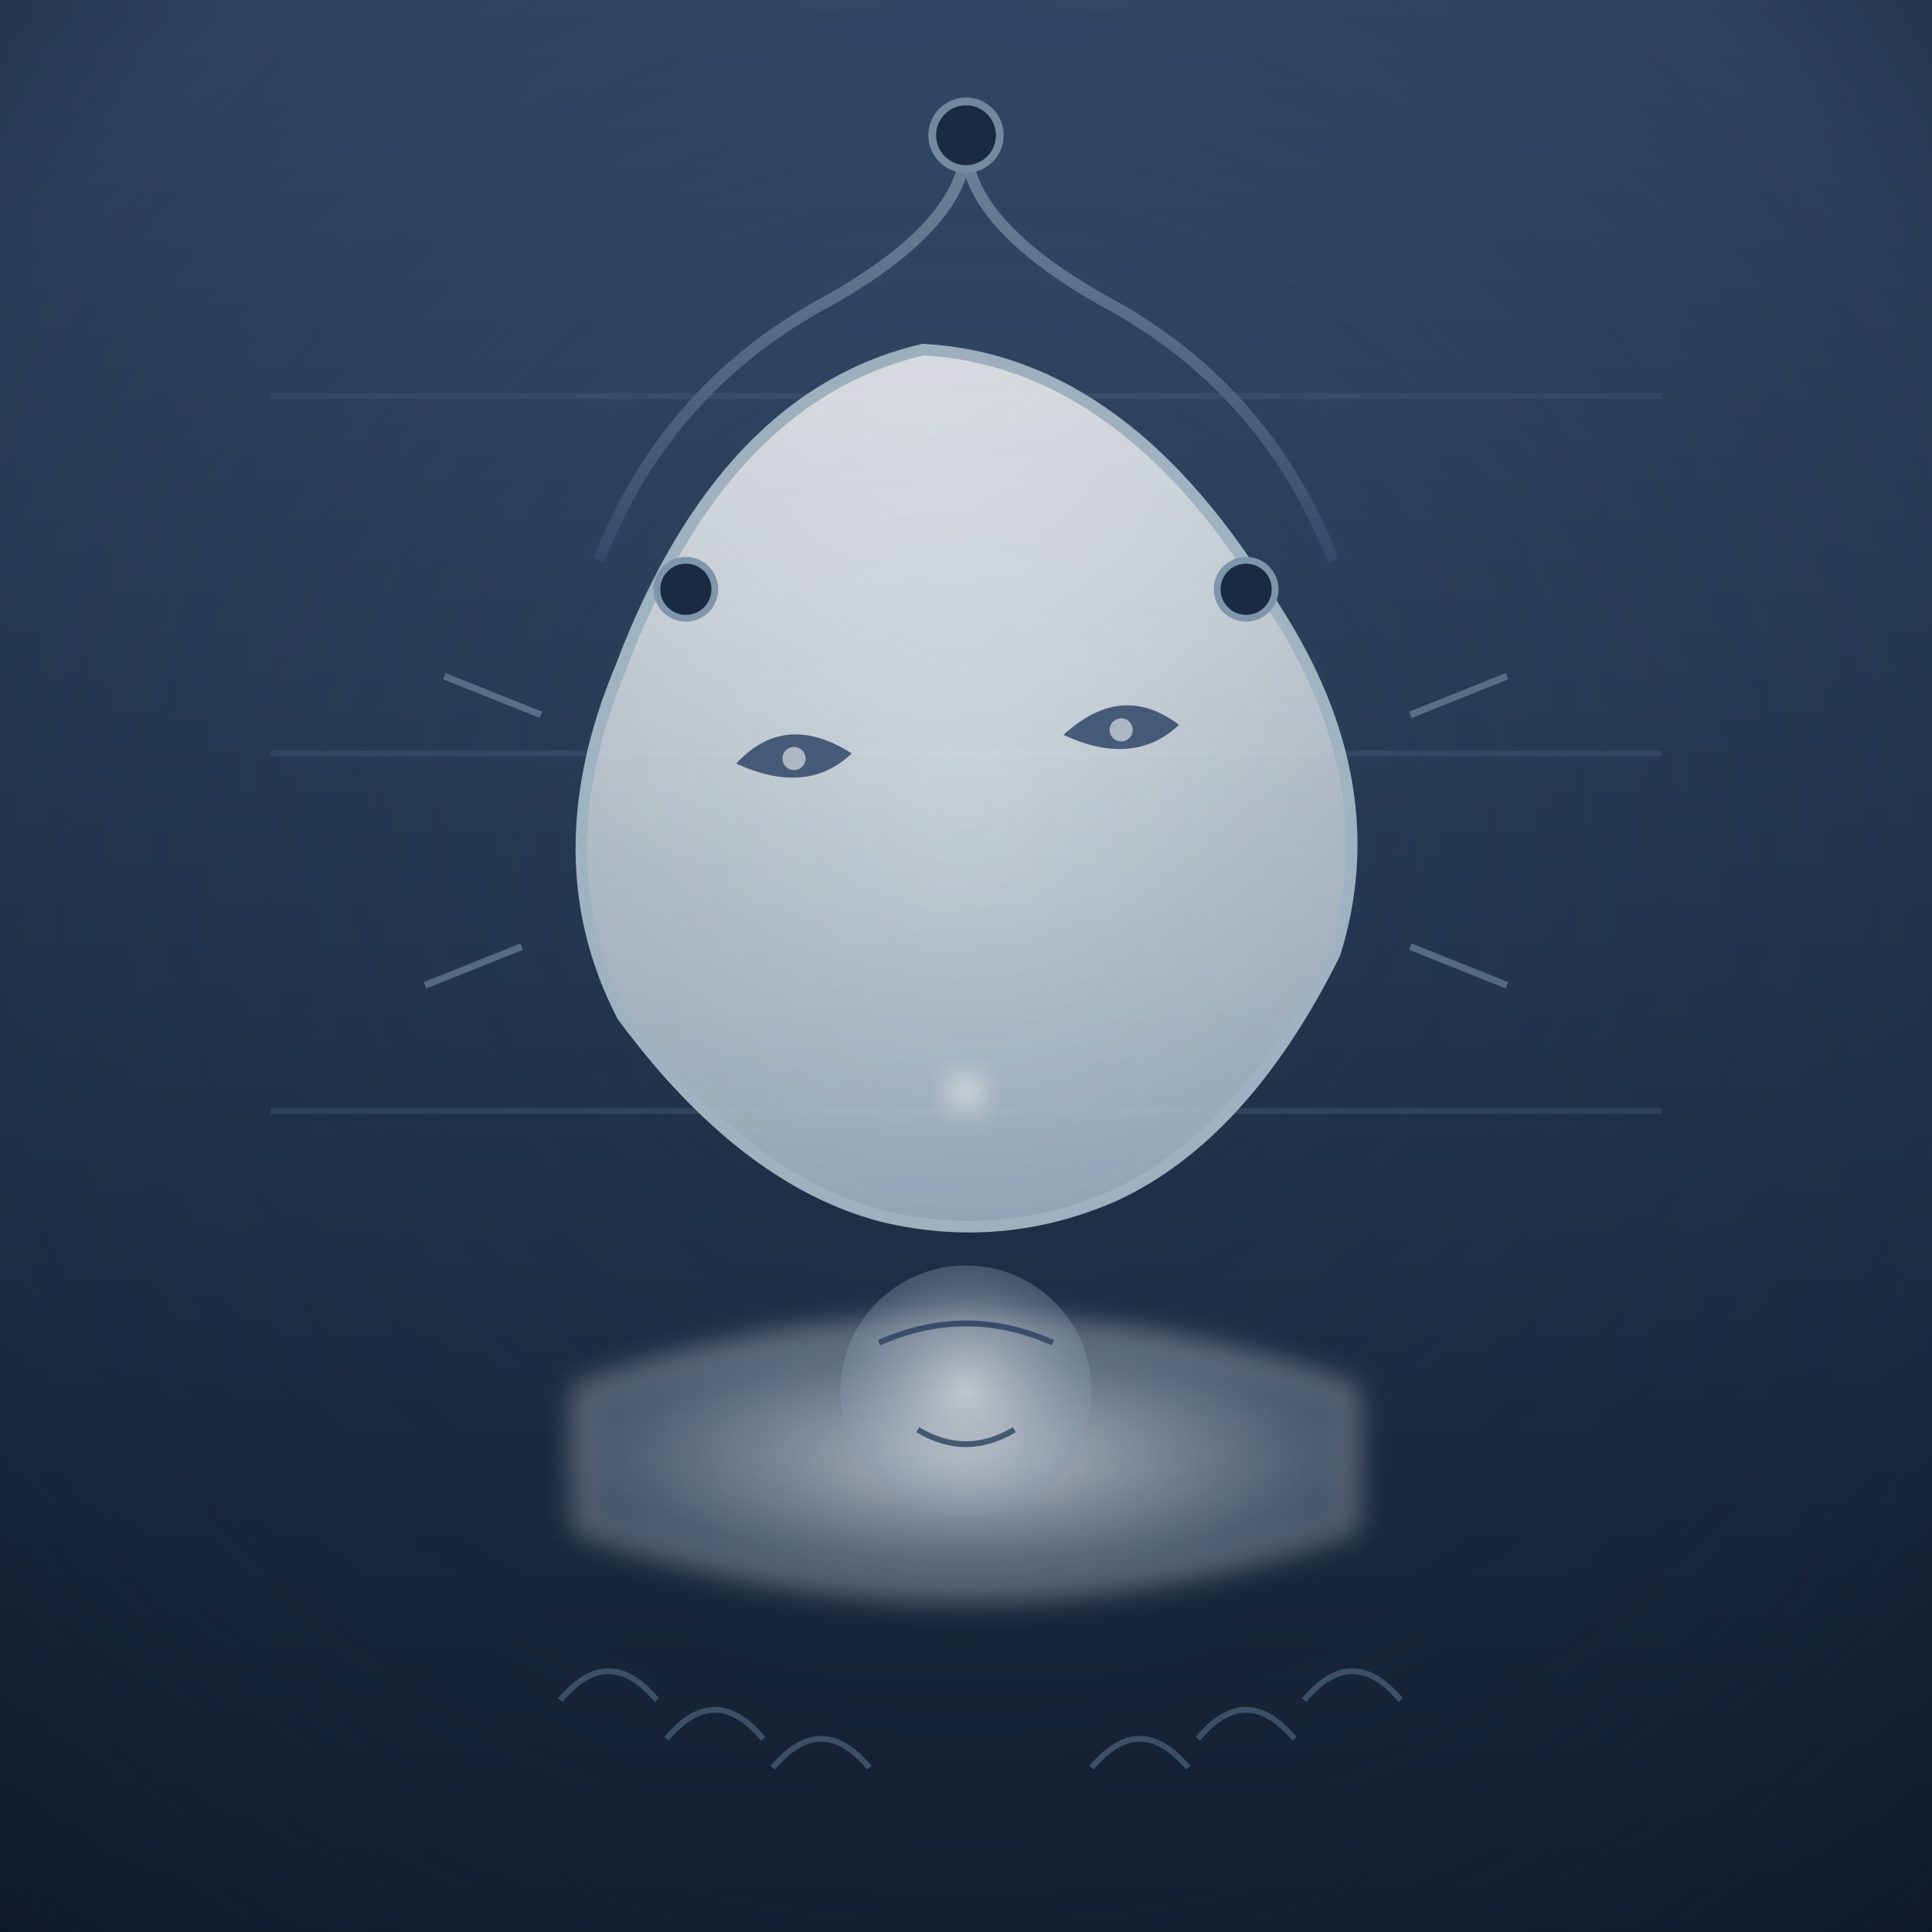
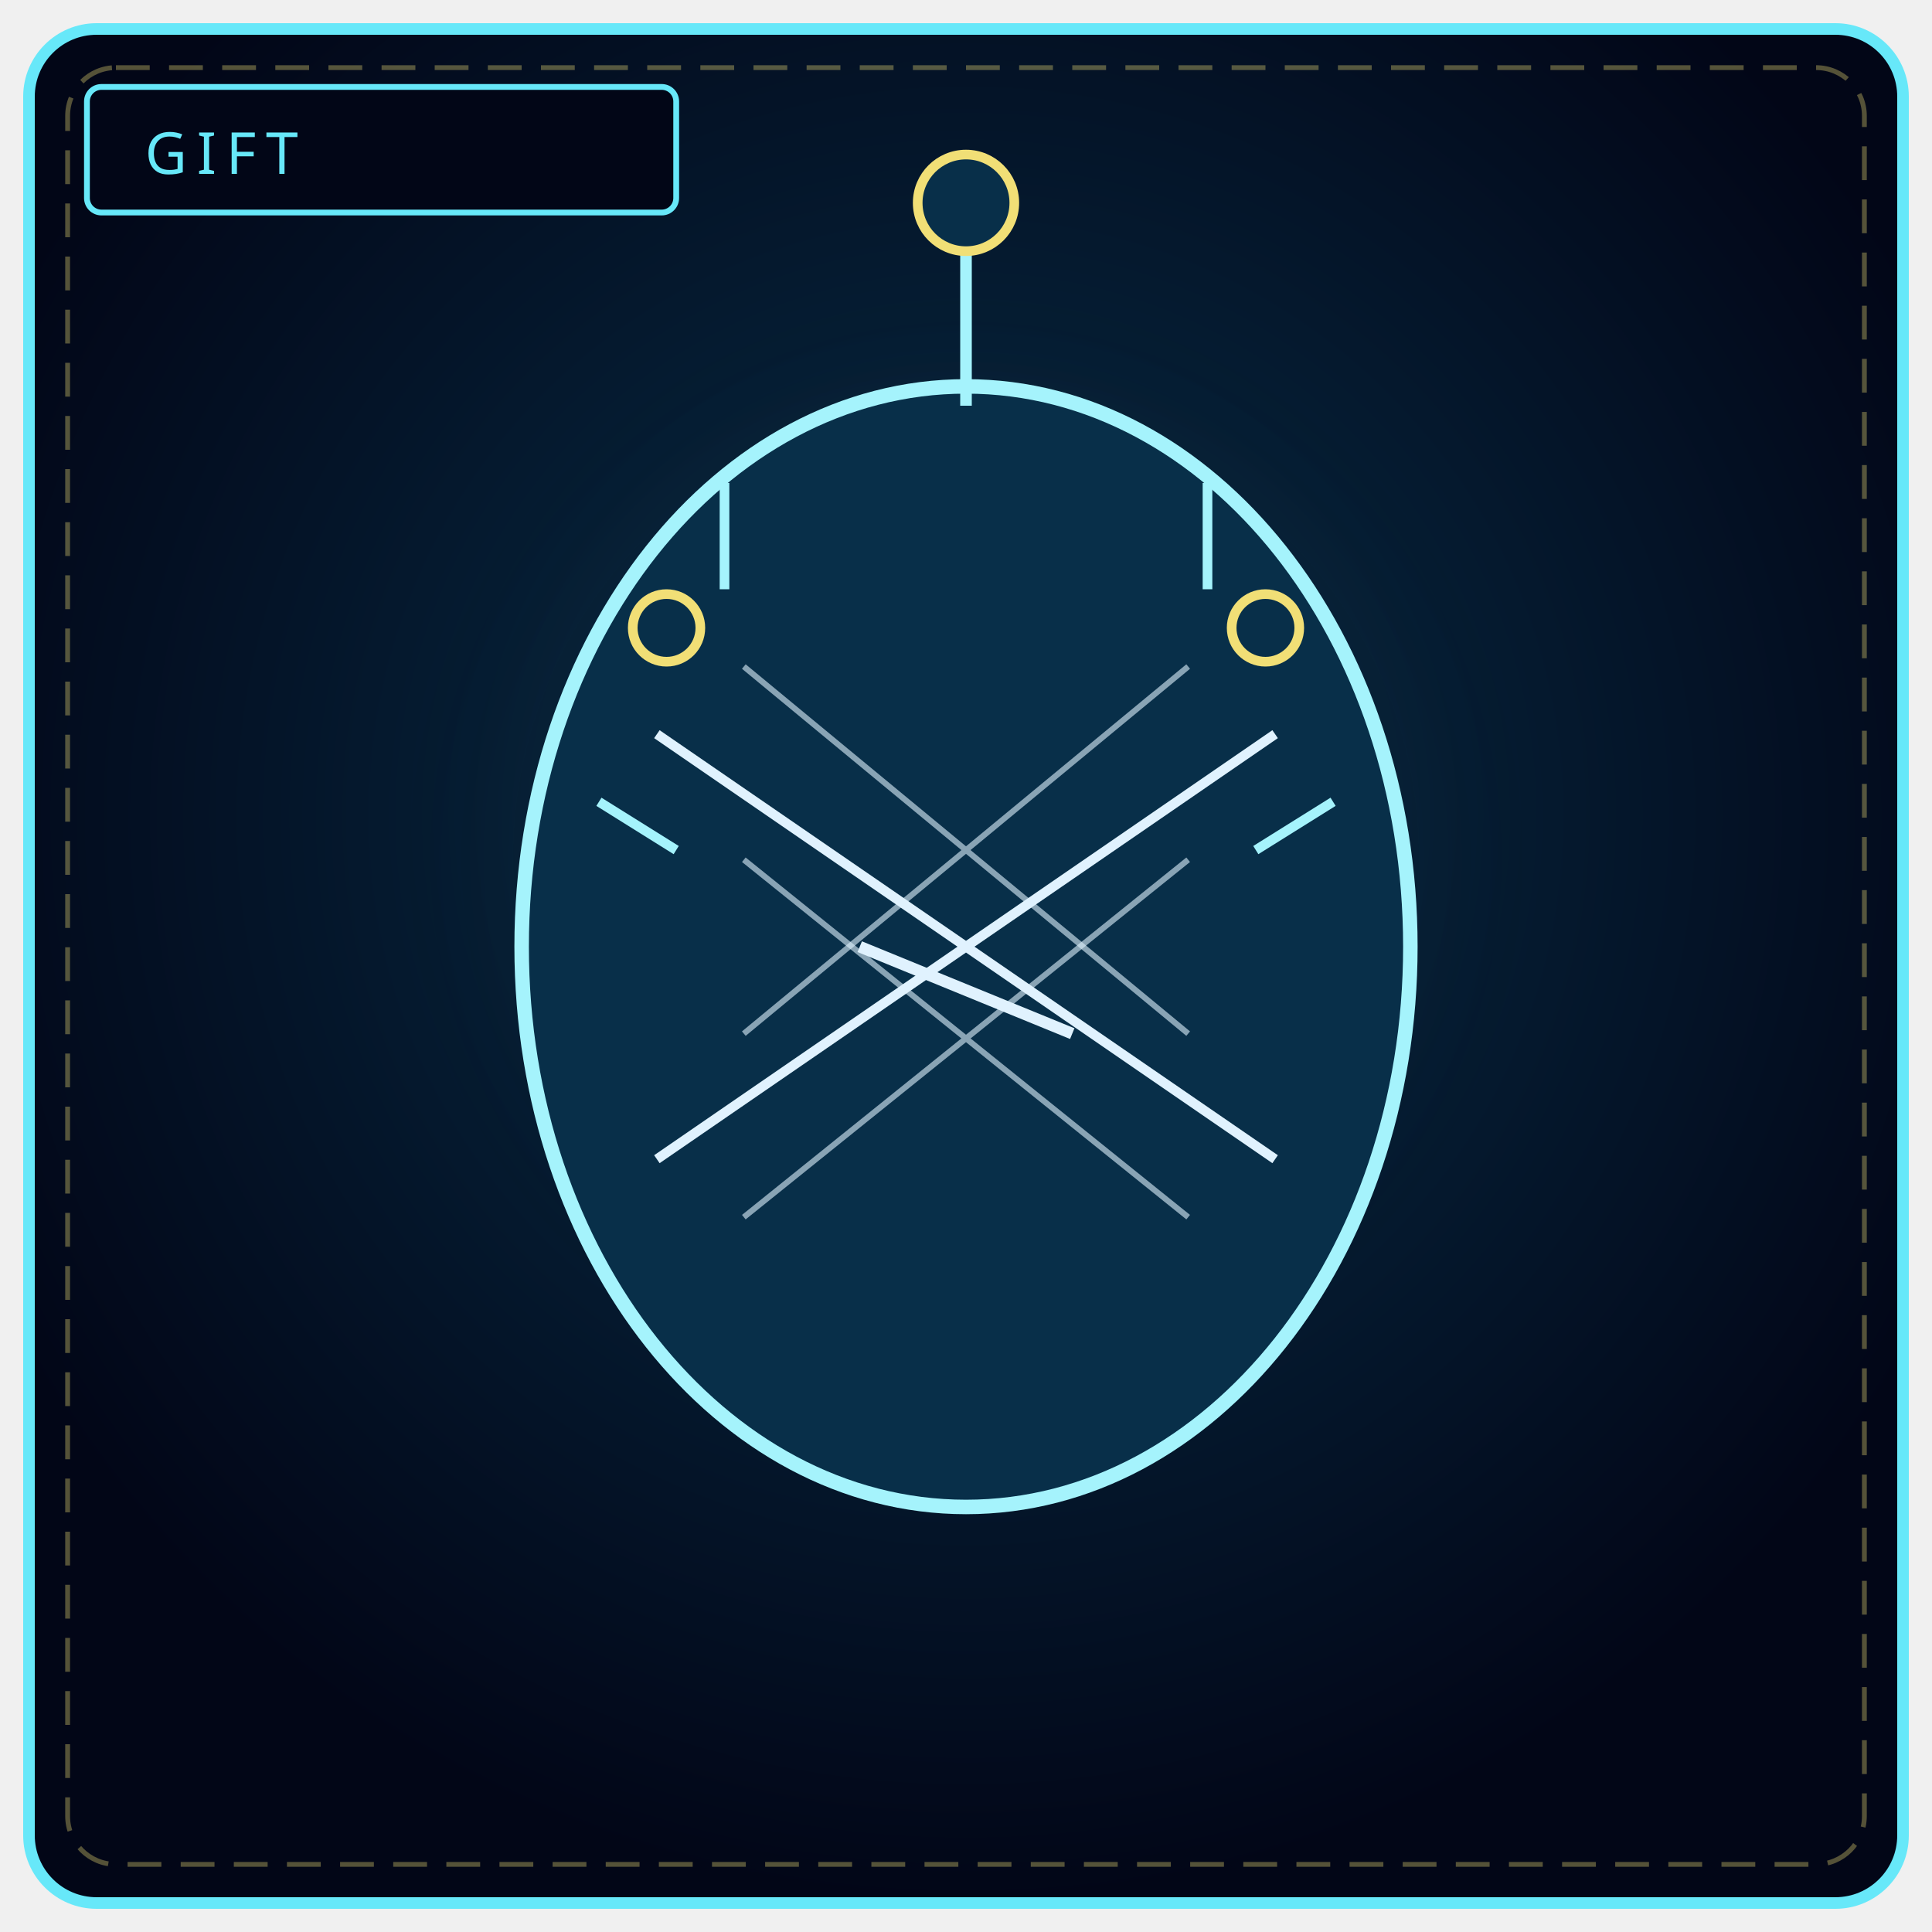
<svg xmlns="http://www.w3.org/2000/svg" viewBox="0 0 400 400" width="100%" height="100%" role="img" aria-label="THE FORGOTTEN MASK">
  <defs>
-     <linearGradient id="fmBg" x1="0" y1="0" x2="0" y2="1">
-       <stop offset="0" stop-color="#3a5070" />
-       <stop offset=".5" stop-color="#24374f" />
-       <stop offset="1" stop-color="#101b2a" />
-     </linearGradient>
-     <radialGradient id="fmVign" cx=".5" cy=".42" r=".8">
-       <stop offset="0" stop-color="#20344e" stop-opacity="0" />
-       <stop offset=".7" stop-color="#17263b" stop-opacity=".34" />
-       <stop offset="1" stop-color="#0b1522" stop-opacity=".9" />
+     <radialGradient id="bg009" cx="50%" cy="42%" r="58%">
+       <stop offset="0%" stop-color="#082f49" />
+       <stop offset="100%" stop-color="#020617" />
    </radialGradient>
-     <linearGradient id="fmGlass" x1="0" y1="0" x2="0" y2="1">
-       <stop offset="0" stop-color="#ffffff" stop-opacity=".96" />
-       <stop offset=".55" stop-color="#dbe4e9" stop-opacity=".86" />
-       <stop offset="1" stop-color="#b2c4d1" stop-opacity=".9" />
-     </linearGradient>
-     <radialGradient id="fmPool" cx=".5" cy=".5" r=".62">
-       <stop offset="0" stop-color="#ffffff" stop-opacity=".9" />
-       <stop offset="1" stop-color="#8ba2b8" stop-opacity=".3" />
+     <radialGradient id="g0009" cx="50%" cy="46%" r="46%">
+       <stop offset="0%" stop-color="#67e8f9" stop-opacity=".22" />
+       <stop offset="100%" stop-color="#000" stop-opacity="0" />
    </radialGradient>
-     <linearGradient id="fmCord" x1="0" y1="0" x2="0" y2="1">
-       <stop offset="0" stop-color="#8ba2b8" />
-       <stop offset="1" stop-color="#3a5070" />
-     </linearGradient>
-     <filter id="fmGlow" x="-50%" y="-50%" width="200%" height="200%">
-       <feGaussianBlur stdDeviation="3" />
-     </filter>
  </defs>
-   <rect width="400" height="400" fill="url(#fmBg)" />
-   <g stroke="#48627f" stroke-width="1.2" opacity=".45">
-     <path d="M56 82 L344 82 M56 156 L344 156 M56 230 L344 230" />
-   </g>
-   <path d="M200 30 Q200 46 172 62 Q138 80 124 116" fill="none" stroke="url(#fmCord)" stroke-width="2.4" opacity=".9" />
-   <path d="M200 30 Q200 46 228 62 Q262 80 276 116" fill="none" stroke="url(#fmCord)" stroke-width="2.4" opacity=".9" />
-   <circle cx="200" cy="28" r="7" fill="#1a2a40" stroke="#8ba2b8" stroke-width="1.6" />
-   <g transform="rotate(-5 200 174)">
-     <path d="M132 132 Q158 78 200 72 Q242 78 268 132 Q288 170 274 204 Q252 240 224 250 Q200 258 176 250 Q148 240 126 204 Q112 170 132 132 Z" fill="url(#fmGlass)" stroke="#b2c4d1" stroke-width="2.4" />
-     <path d="M154 154 Q165 144 178 154 Q168 162 154 154 Z" fill="#3a5070" opacity=".9" />
-     <path d="M222 154 Q235 144 246 154 Q236 162 222 154 Z" fill="#3a5070" opacity=".9" />
-     <circle cx="166" cy="154" r="2.4" fill="#ffffff" opacity=".6" />
-     <circle cx="234" cy="154" r="2.4" fill="#ffffff" opacity=".6" />
-   </g>
-   <circle cx="142" cy="122" r="6" fill="#1a2a40" stroke="#8ba2b8" stroke-width="1.4" />
-   <circle cx="258" cy="122" r="6" fill="#1a2a40" stroke="#8ba2b8" stroke-width="1.4" />
-   <g stroke="#8ba2b8" stroke-width="1.4" opacity=".6" fill="none">
-     <path d="M112 148 L92 140 M292 148 L312 140" />
-     <path d="M108 196 L88 204 M292 196 L312 204" />
-   </g>
-   <g filter="url(#fmGlow)">
-     <path d="M120 288 Q200 260 280 288 L280 316 Q200 344 120 316 Z" fill="url(#fmPool)" stroke="#ffffff" stroke-width="1" />
-   </g>
-   <g opacity=".85">
-     <circle cx="200" cy="288" r="26" fill="url(#fmPool)" />
-     <path d="M182 278 Q200 270 218 278" fill="none" stroke="#3a5070" stroke-width="1.2" />
-     <path d="M190 296 Q200 302 210 296" fill="none" stroke="#3a5070" stroke-width="1.2" />
-   </g>
-   <circle cx="200" cy="226" r="3.4" fill="#ffffff" opacity=".9" filter="url(#fmGlow)" />
-   <g fill="none" stroke="#6f89a3" stroke-width="1.2" opacity=".6">
-     <path d="M116 352 q10 -12 20 0" />
-     <path d="M138 360 q10 -12 20 0" />
-     <path d="M160 366 q10 -12 20 0" />
-     <path d="M226 366 q10 -12 20 0" />
-     <path d="M248 360 q10 -12 20 0" />
-     <path d="M270 352 q10 -12 20 0" />
-   </g>
-   <rect width="400" height="400" fill="url(#fmVign)" />
+   <rect x="6" y="6" width="388" height="388" rx="14" fill="url(#bg009)" stroke="#67e8f9" stroke-width="2.4" />
+   <rect x="14" y="14" width="372" height="372" rx="10" fill="none" stroke="#f1df76" stroke-width="1" stroke-dasharray="7 4" opacity=".35" />
+   <circle cx="200" cy="188" r="132" fill="url(#g0009)" />
+   <rect x="18" y="18" width="122" height="26" rx="3" fill="#020617" stroke="#67e8f9" stroke-width="1.2" />
+   <text x="30" y="36" fill="#67e8f9" font-family="Impact, Arial Black, sans-serif" font-size="12" letter-spacing="2">GIFT</text>
+   <ellipse cx="200" cy="196" rx="92" ry="116" fill="#082f49" stroke="#a5f3fc" stroke-width="3" />
+   <path d="M136 152 L264 240 M264 152 L136 240" stroke="#e0f2fe" stroke-width="2" />
+   <path d="M154 138 L246 214 M246 138 L154 214" stroke="#e0f2fe" stroke-width="1.2" opacity=".6" />
+   <path d="M154 252 L246 178 M246 252 L154 178" stroke="#e0f2fe" stroke-width="1.2" opacity=".6" />
+   <path d="M178 196 L222 214" stroke="#e0f2fe" stroke-width="2.4" />
+   <path d="M200 84 L200 46" stroke="#a5f3fc" stroke-width="2.4" />
+   <circle cx="200" cy="42" r="10" fill="#082f49" stroke="#f1df76" stroke-width="2" />
+   <path d="M150 100 L150 122 M250 100 L250 122" stroke="#a5f3fc" stroke-width="2" />
+   <circle cx="138" cy="130" r="7" fill="none" stroke="#f1df76" stroke-width="2" />
+   <circle cx="262" cy="130" r="7" fill="none" stroke="#f1df76" stroke-width="2" />
+   <path d="M124 166 L140 176 M276 166 L260 176" stroke="#a5f3fc" stroke-width="2" />
</svg>
